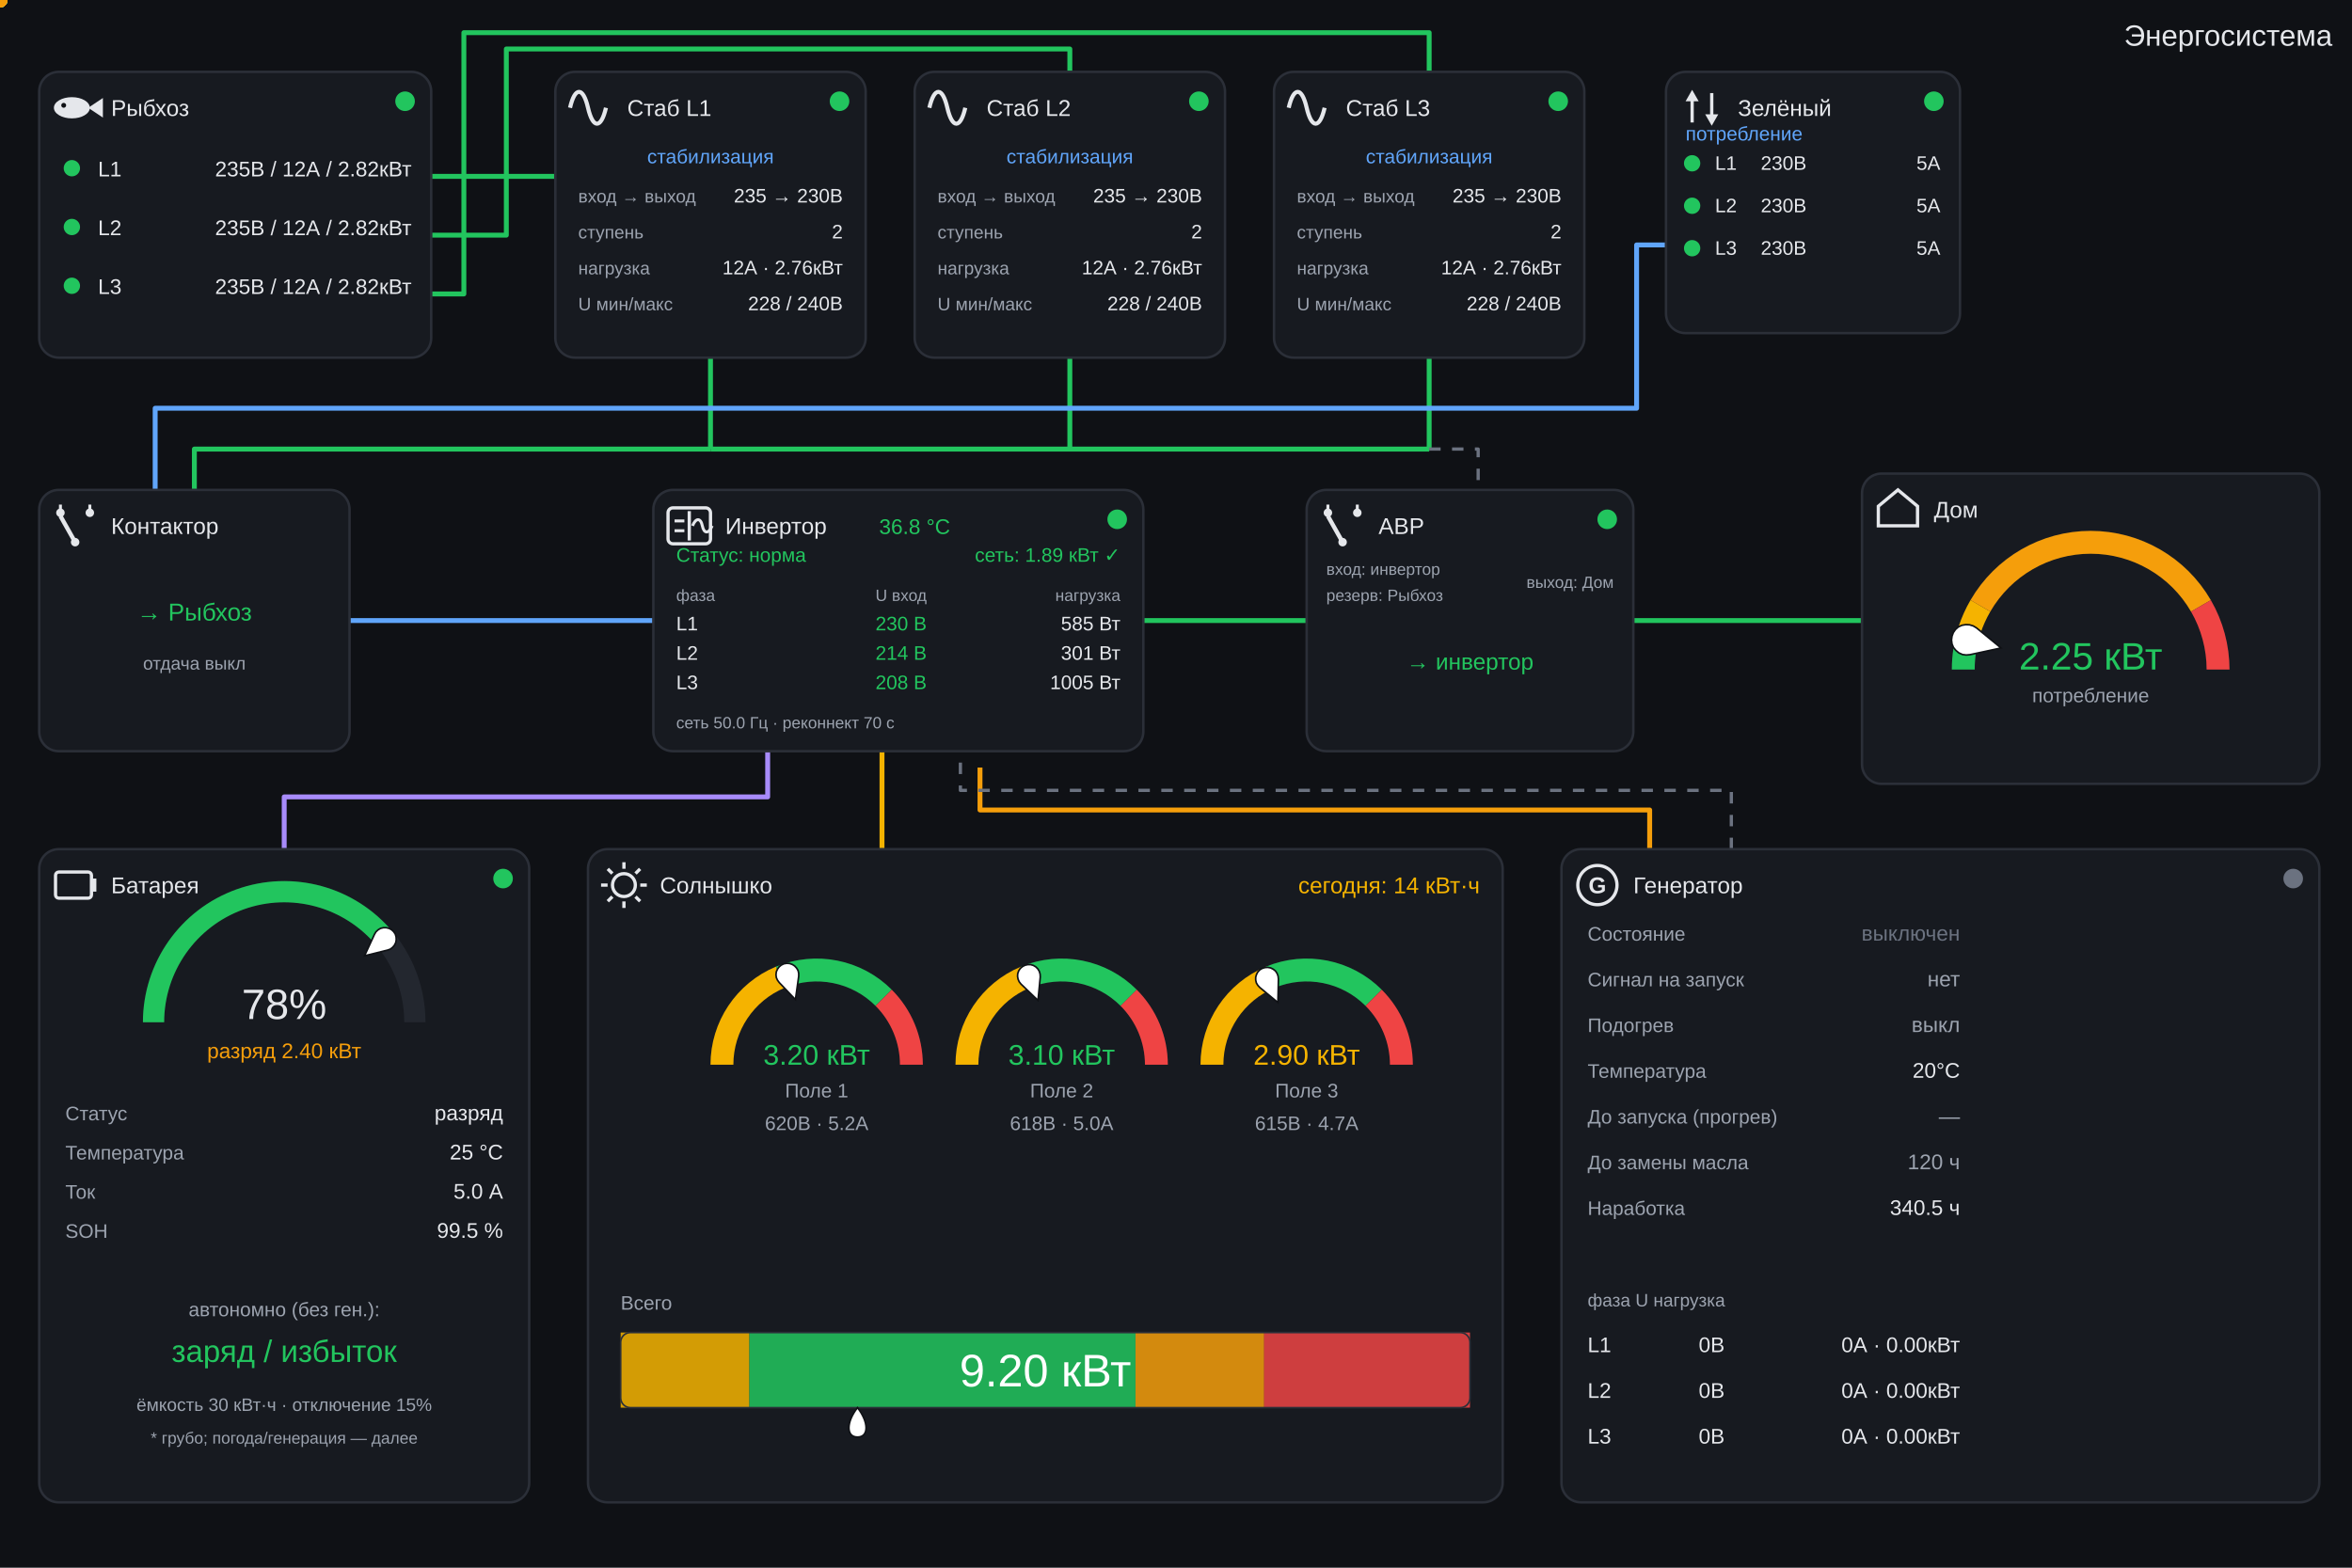
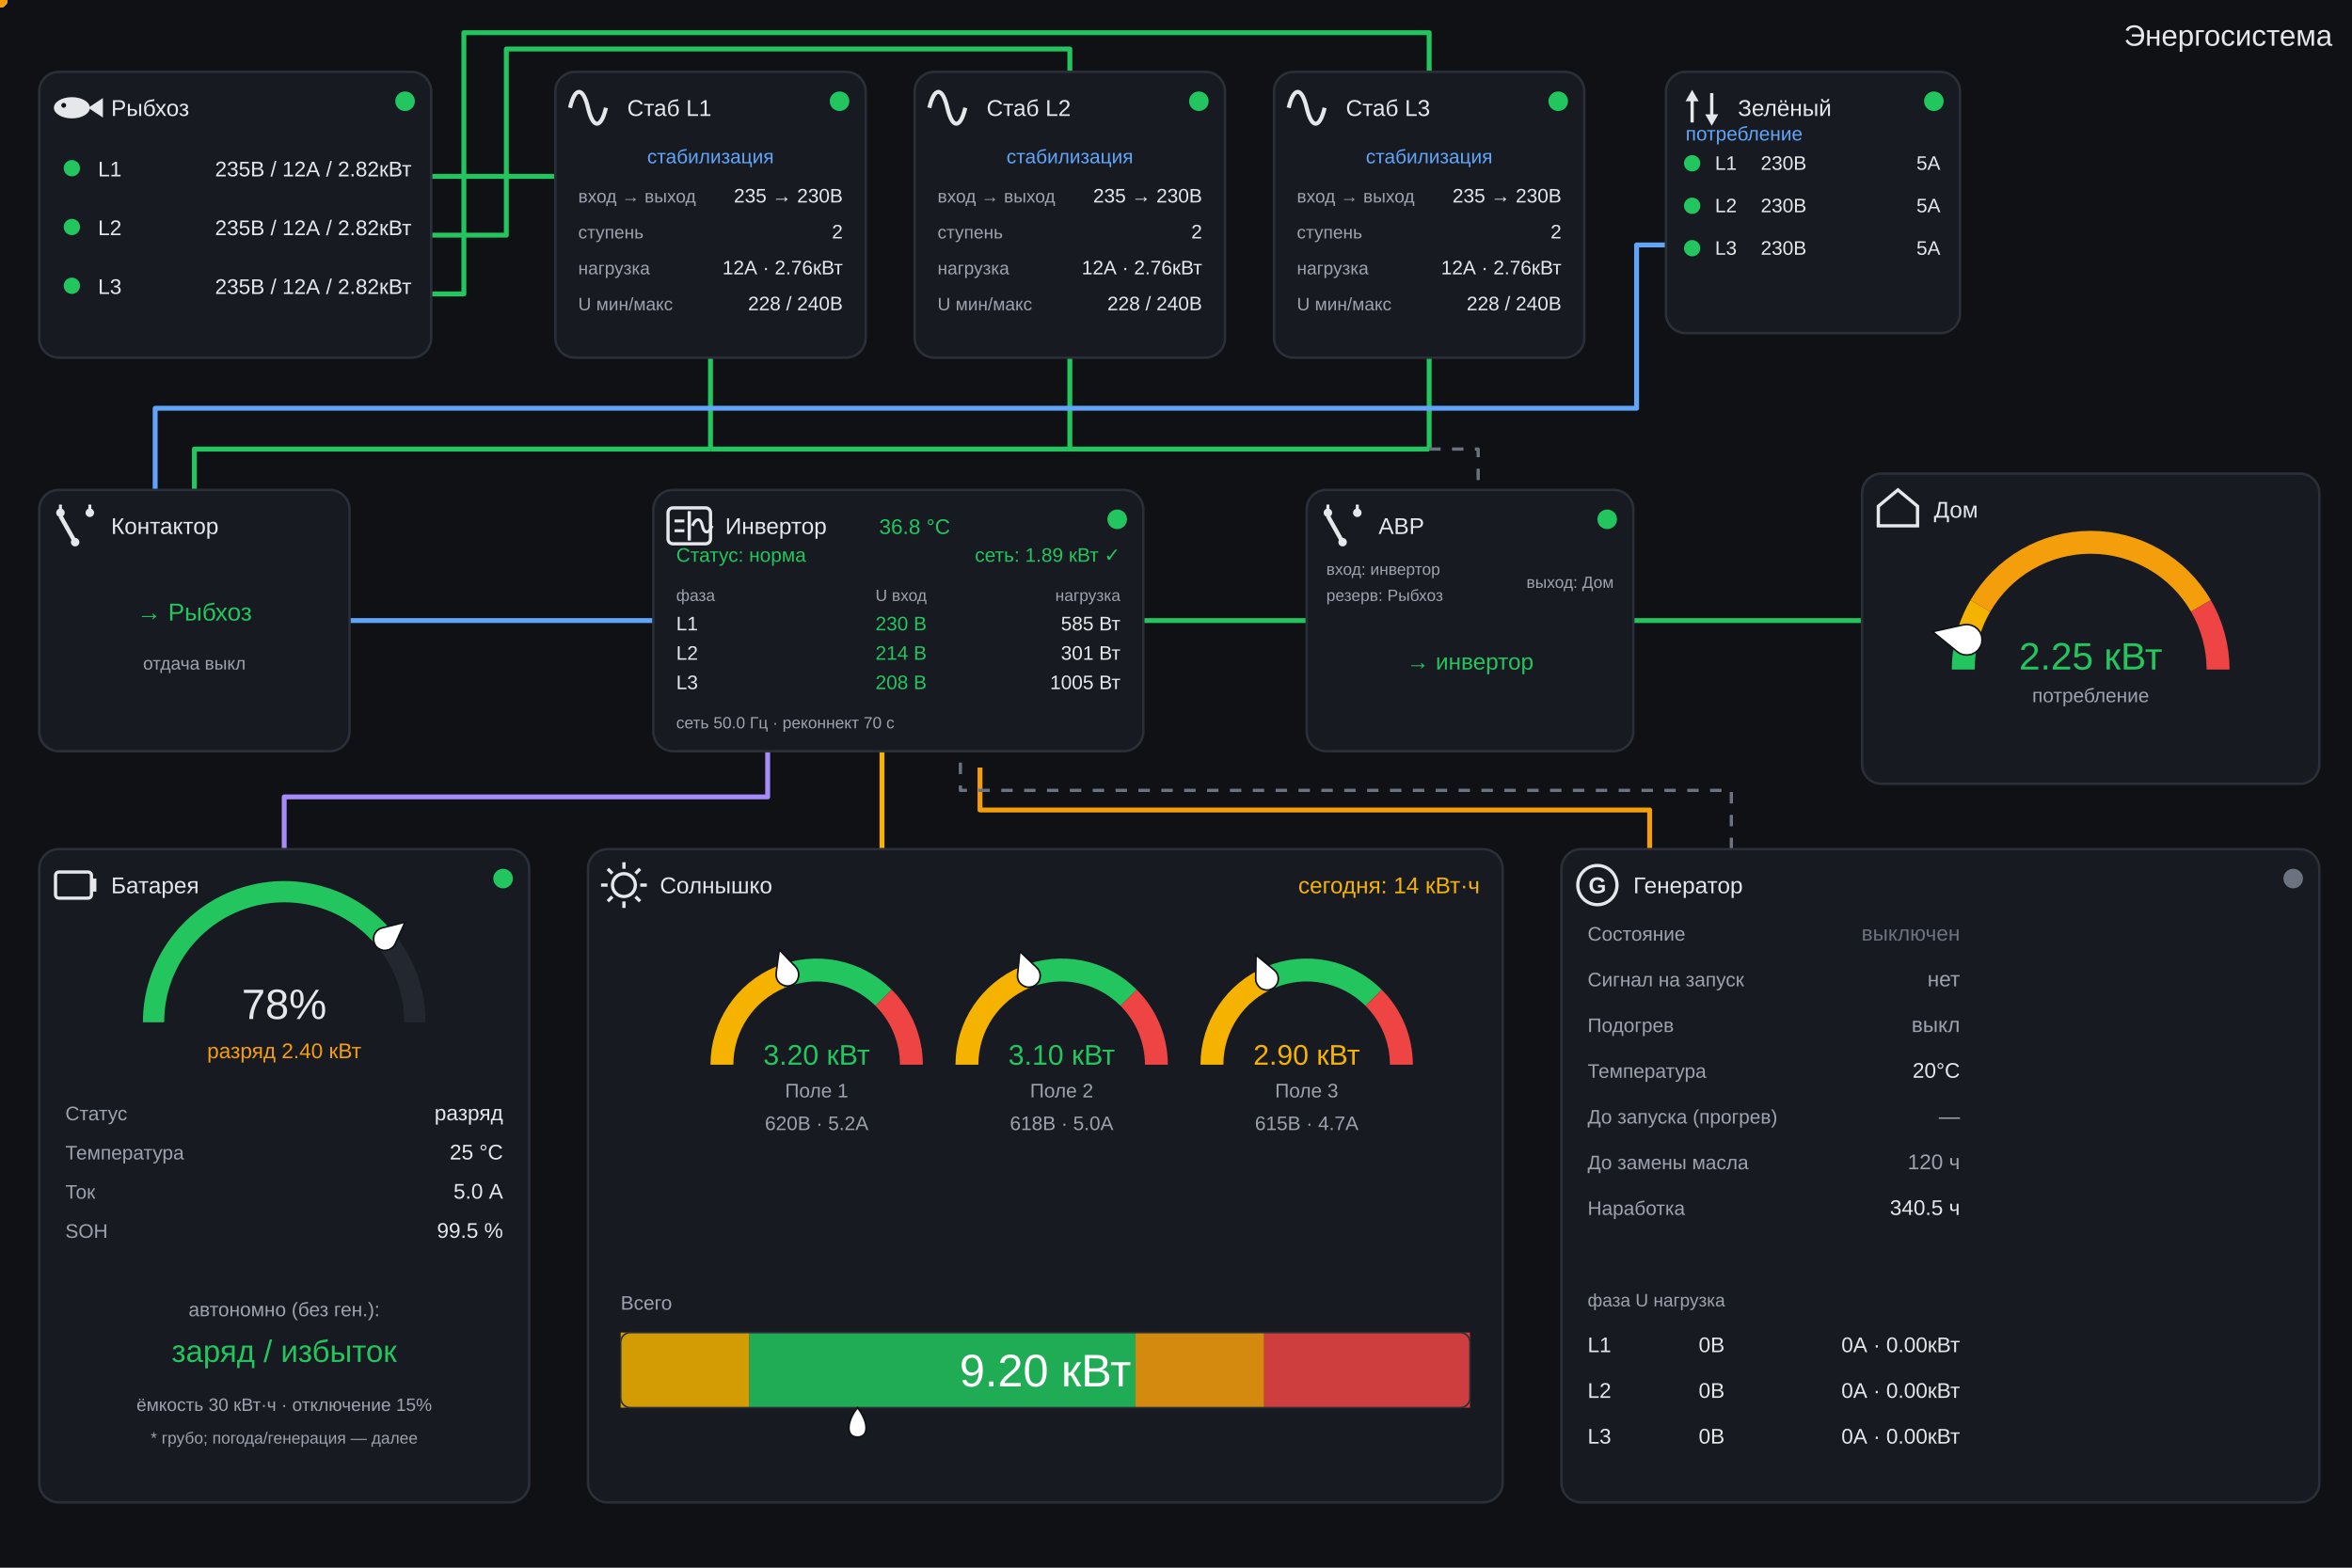
<svg xmlns="http://www.w3.org/2000/svg" viewBox="0 0 1440 960" font-family="Arial,Helvetica,sans-serif">
  <rect x="0" y="0" width="1440" height="960" fill="#0f1115" />
  <text x="1428" y="28" font-size="18" fill="#e5e7eb" text-anchor="end">Энергосистема</text>
  <polyline fill="none" stroke="#22c55e" stroke-width="3" stroke-linejoin="round" points="264,108 340,108 " />
  <circle r="4.5" fill="#22c55e">
    <animateMotion dur="2.36s" repeatCount="indefinite" begin="-0.00s" path="M 264,108 340,108" />
  </circle>
  <circle r="4.5" fill="#22c55e">
    <animateMotion dur="2.36s" repeatCount="indefinite" begin="-0.79s" path="M 264,108 340,108" />
  </circle>
  <circle r="4.5" fill="#22c55e">
    <animateMotion dur="2.36s" repeatCount="indefinite" begin="-1.57s" path="M 264,108 340,108" />
  </circle>
  <polyline fill="none" stroke="#22c55e" stroke-width="3" stroke-linejoin="round" points="264,144 310,144 310,30 655,30 655,44 " />
  <circle r="4.5" fill="#22c55e">
    <animateMotion dur="2.36s" repeatCount="indefinite" begin="-0.00s" path="M 264,144 310,144 310,30 655,30 655,44" />
  </circle>
  <circle r="4.5" fill="#22c55e">
    <animateMotion dur="2.36s" repeatCount="indefinite" begin="-0.79s" path="M 264,144 310,144 310,30 655,30 655,44" />
  </circle>
  <circle r="4.5" fill="#22c55e">
    <animateMotion dur="2.36s" repeatCount="indefinite" begin="-1.57s" path="M 264,144 310,144 310,30 655,30 655,44" />
  </circle>
  <polyline fill="none" stroke="#22c55e" stroke-width="3" stroke-linejoin="round" points="264,180 284,180 284,20 875,20 875,44 " />
  <circle r="4.5" fill="#22c55e">
    <animateMotion dur="2.36s" repeatCount="indefinite" begin="-0.00s" path="M 264,180 284,180 284,20 875,20 875,44" />
  </circle>
  <circle r="4.5" fill="#22c55e">
    <animateMotion dur="2.36s" repeatCount="indefinite" begin="-0.79s" path="M 264,180 284,180 284,20 875,20 875,44" />
  </circle>
  <circle r="4.5" fill="#22c55e">
    <animateMotion dur="2.36s" repeatCount="indefinite" begin="-1.57s" path="M 264,180 284,180 284,20 875,20 875,44" />
  </circle>
  <polyline fill="none" stroke="#22c55e" stroke-width="3" stroke-linejoin="round" points="435,219 435,275 " />
  <circle r="4.5" fill="#22c55e">
    <animateMotion dur="2.24s" repeatCount="indefinite" begin="-0.00s" path="M 435,219 435,275" />
  </circle>
  <circle r="4.5" fill="#22c55e">
    <animateMotion dur="2.24s" repeatCount="indefinite" begin="-0.75s" path="M 435,219 435,275" />
  </circle>
  <circle r="4.5" fill="#22c55e">
    <animateMotion dur="2.24s" repeatCount="indefinite" begin="-1.49s" path="M 435,219 435,275" />
  </circle>
  <polyline fill="none" stroke="#22c55e" stroke-width="3" stroke-linejoin="round" points="655,219 655,275 " />
  <circle r="4.5" fill="#22c55e">
    <animateMotion dur="2.24s" repeatCount="indefinite" begin="-0.00s" path="M 655,219 655,275" />
  </circle>
  <circle r="4.5" fill="#22c55e">
    <animateMotion dur="2.24s" repeatCount="indefinite" begin="-0.75s" path="M 655,219 655,275" />
  </circle>
  <circle r="4.5" fill="#22c55e">
    <animateMotion dur="2.24s" repeatCount="indefinite" begin="-1.49s" path="M 655,219 655,275" />
  </circle>
  <polyline fill="none" stroke="#22c55e" stroke-width="3" stroke-linejoin="round" points="875,219 875,275 " />
  <circle r="4.5" fill="#22c55e">
    <animateMotion dur="2.24s" repeatCount="indefinite" begin="-0.00s" path="M 875,219 875,275" />
  </circle>
  <circle r="4.5" fill="#22c55e">
    <animateMotion dur="2.24s" repeatCount="indefinite" begin="-0.75s" path="M 875,219 875,275" />
  </circle>
  <circle r="4.5" fill="#22c55e">
    <animateMotion dur="2.24s" repeatCount="indefinite" begin="-1.49s" path="M 875,219 875,275" />
  </circle>
  <polyline fill="none" stroke="#22c55e" stroke-width="3" stroke-linejoin="round" points="435,275 875,275 " />
  <polyline fill="none" stroke="#22c55e" stroke-width="3" stroke-linejoin="round" points="435,275 119,275 119,300 " />
  <circle r="4.5" fill="#22c55e">
    <animateMotion dur="2.24s" repeatCount="indefinite" begin="-0.00s" path="M 435,275 119,275 119,300" />
  </circle>
  <circle r="4.5" fill="#22c55e">
    <animateMotion dur="2.24s" repeatCount="indefinite" begin="-0.75s" path="M 435,275 119,275 119,300" />
  </circle>
  <circle r="4.5" fill="#22c55e">
    <animateMotion dur="2.24s" repeatCount="indefinite" begin="-1.49s" path="M 435,275 119,275 119,300" />
  </circle>
  <polyline fill="none" stroke="#6b7280" stroke-width="2" stroke-linejoin="round" stroke-dasharray="7 7" points="875,275 905,275 905,300 " />
  <polyline fill="none" stroke="#60a5fa" stroke-width="3" stroke-linejoin="round" points="1020,150 1002,150 1002,250 95,250 95,300 " />
  <circle r="4.5" fill="#60a5fa">
    <animateMotion dur="2.36s" repeatCount="indefinite" begin="-0.00s" path="M 1020,150 1002,150 1002,250 95,250 95,300" />
  </circle>
  <circle r="4.5" fill="#60a5fa">
    <animateMotion dur="2.36s" repeatCount="indefinite" begin="-0.79s" path="M 1020,150 1002,150 1002,250 95,250 95,300" />
  </circle>
  <circle r="4.5" fill="#60a5fa">
    <animateMotion dur="2.36s" repeatCount="indefinite" begin="-1.57s" path="M 1020,150 1002,150 1002,250 95,250 95,300" />
  </circle>
  <polyline fill="none" stroke="#60a5fa" stroke-width="3" stroke-linejoin="round" points="214,380 400,380 " />
  <circle r="4.5" fill="#60a5fa">
    <animateMotion dur="2.36s" repeatCount="indefinite" begin="-0.00s" path="M 214,380 400,380" />
  </circle>
  <circle r="4.5" fill="#60a5fa">
    <animateMotion dur="2.36s" repeatCount="indefinite" begin="-0.79s" path="M 214,380 400,380" />
  </circle>
  <circle r="4.5" fill="#60a5fa">
    <animateMotion dur="2.36s" repeatCount="indefinite" begin="-1.57s" path="M 214,380 400,380" />
  </circle>
  <polyline fill="none" stroke="#22c55e" stroke-width="3" stroke-linejoin="round" points="700,380 800,380 " />
  <circle r="4.5" fill="#22c55e">
    <animateMotion dur="2.12s" repeatCount="indefinite" begin="-0.00s" path="M 700,380 800,380" />
  </circle>
  <circle r="4.5" fill="#22c55e">
    <animateMotion dur="2.12s" repeatCount="indefinite" begin="-0.71s" path="M 700,380 800,380" />
  </circle>
  <circle r="4.5" fill="#22c55e">
    <animateMotion dur="2.12s" repeatCount="indefinite" begin="-1.41s" path="M 700,380 800,380" />
  </circle>
  <polyline fill="none" stroke="#22c55e" stroke-width="3" stroke-linejoin="round" points="1000,380 1140,380 " />
  <circle r="4.5" fill="#22c55e">
    <animateMotion dur="2.24s" repeatCount="indefinite" begin="-0.00s" path="M 1000,380 1140,380" />
  </circle>
  <circle r="4.5" fill="#22c55e">
    <animateMotion dur="2.24s" repeatCount="indefinite" begin="-0.75s" path="M 1000,380 1140,380" />
  </circle>
  <circle r="4.5" fill="#22c55e">
    <animateMotion dur="2.24s" repeatCount="indefinite" begin="-1.49s" path="M 1000,380 1140,380" />
  </circle>
  <polyline fill="none" stroke="#a78bfa" stroke-width="3" stroke-linejoin="round" points="174,520 174,488 470,488 470,460 " />
  <circle r="4.5" fill="#a78bfa">
    <animateMotion dur="2.31s" repeatCount="indefinite" begin="-0.00s" path="M 174,520 174,488 470,488 470,460" />
  </circle>
  <circle r="4.5" fill="#a78bfa">
    <animateMotion dur="2.31s" repeatCount="indefinite" begin="-0.77s" path="M 174,520 174,488 470,488 470,460" />
  </circle>
  <circle r="4.5" fill="#a78bfa">
    <animateMotion dur="2.31s" repeatCount="indefinite" begin="-1.54s" path="M 174,520 174,488 470,488 470,460" />
  </circle>
  <polyline fill="none" stroke="#f5b300" stroke-width="3" stroke-linejoin="round" points="540,520 540,460 " />
  <circle r="4.5" fill="#f5b300">
    <animateMotion dur="1.50s" repeatCount="indefinite" begin="-0.00s" path="M 540,520 540,460" />
  </circle>
  <circle r="4.5" fill="#f5b300">
    <animateMotion dur="1.50s" repeatCount="indefinite" begin="-0.50s" path="M 540,520 540,460" />
  </circle>
  <circle r="4.5" fill="#f5b300">
    <animateMotion dur="1.50s" repeatCount="indefinite" begin="-1.00s" path="M 540,520 540,460" />
  </circle>
  <polyline fill="none" stroke="#f59e0b" stroke-width="3" stroke-linejoin="round" points="1010,520 1010,496 600,496 600,470 " />
  <circle r="4.5" fill="#f59e0b">
    <animateMotion dur="2.48s" repeatCount="indefinite" begin="-0.00s" path="M 1010,520 1010,496 600,496 600,470" />
  </circle>
  <circle r="4.5" fill="#f59e0b">
    <animateMotion dur="2.48s" repeatCount="indefinite" begin="-0.83s" path="M 1010,520 1010,496 600,496 600,470" />
  </circle>
  <circle r="4.5" fill="#f59e0b">
    <animateMotion dur="2.48s" repeatCount="indefinite" begin="-1.65s" path="M 1010,520 1010,496 600,496 600,470" />
  </circle>
  <polyline fill="none" stroke="#6b7280" stroke-width="2" stroke-linejoin="round" stroke-dasharray="7 7" points="1060,520 1060,484 588,484 588,460 " />
  <rect x="24" y="44" width="240" height="175" rx="12" fill="#171a20" stroke="#2b2f38" stroke-width="1.5" />
  <g fill="#e5e7eb">
    <ellipse cx="44" cy="66" rx="11" ry="6.5" />
    <polygon points="54,66 63,60 63,72" />
  </g>
  <circle cx="39" cy="64.5" r="1.5" fill="#0f1115" />
  <text x="68" y="71" font-size="14" fill="#e5e7eb" text-anchor="start">Рыбхоз</text>
  <circle cx="248" cy="62" r="6" fill="#22c55e" />
  <circle cx="44" cy="103" r="5" fill="#22c55e" />
  <text x="60" y="108" font-size="13" fill="#e5e7eb" text-anchor="start">L1</text>
  <text x="252" y="108" font-size="13" fill="#e5e7eb" text-anchor="end">235В / 12А / 2.82кВт</text>
  <circle cx="44" cy="139" r="5" fill="#22c55e" />
  <text x="60" y="144" font-size="13" fill="#e5e7eb" text-anchor="start">L2</text>
  <text x="252" y="144" font-size="13" fill="#e5e7eb" text-anchor="end">235В / 12А / 2.82кВт</text>
  <circle cx="44" cy="175" r="5" fill="#22c55e" />
  <text x="60" y="180" font-size="13" fill="#e5e7eb" text-anchor="start">L3</text>
  <text x="252" y="180" font-size="13" fill="#e5e7eb" text-anchor="end">235В / 12А / 2.82кВт</text>
  <rect x="340" y="44" width="190" height="175" rx="12" fill="#171a20" stroke="#2b2f38" stroke-width="1.5" />
  <path d="M 349 66 c 3,-13 8,-13 11,0 c 3,13 8,13 11,0" fill="none" stroke="#e5e7eb" stroke-width="2.5" />
  <text x="384" y="71" font-size="14" fill="#e5e7eb" text-anchor="start">Стаб L1</text>
  <circle cx="514" cy="62" r="6" fill="#22c55e" />
  <text x="435" y="100" font-size="12" fill="#60a5fa" text-anchor="middle">стабилизация</text>
  <text x="354" y="124" font-size="11" fill="#9ca3af" text-anchor="start">вход → выход</text>
  <text x="516" y="124" font-size="12" fill="#e5e7eb" text-anchor="end">235 → 230В</text>
  <text x="354" y="146" font-size="11" fill="#9ca3af" text-anchor="start">ступень</text>
  <text x="516" y="146" font-size="12" fill="#e5e7eb" text-anchor="end">2</text>
  <text x="354" y="168" font-size="11" fill="#9ca3af" text-anchor="start">нагрузка</text>
  <text x="516" y="168" font-size="12" fill="#e5e7eb" text-anchor="end">12А · 2.76кВт</text>
  <text x="354" y="190" font-size="11" fill="#9ca3af" text-anchor="start">U мин/макс</text>
  <text x="516" y="190" font-size="12" fill="#e5e7eb" text-anchor="end">228 / 240В</text>
  <rect x="560" y="44" width="190" height="175" rx="12" fill="#171a20" stroke="#2b2f38" stroke-width="1.5" />
  <path d="M 569 66 c 3,-13 8,-13 11,0 c 3,13 8,13 11,0" fill="none" stroke="#e5e7eb" stroke-width="2.5" />
  <text x="604" y="71" font-size="14" fill="#e5e7eb" text-anchor="start">Стаб L2</text>
  <circle cx="734" cy="62" r="6" fill="#22c55e" />
  <text x="655" y="100" font-size="12" fill="#60a5fa" text-anchor="middle">стабилизация</text>
  <text x="574" y="124" font-size="11" fill="#9ca3af" text-anchor="start">вход → выход</text>
  <text x="736" y="124" font-size="12" fill="#e5e7eb" text-anchor="end">235 → 230В</text>
  <text x="574" y="146" font-size="11" fill="#9ca3af" text-anchor="start">ступень</text>
  <text x="736" y="146" font-size="12" fill="#e5e7eb" text-anchor="end">2</text>
  <text x="574" y="168" font-size="11" fill="#9ca3af" text-anchor="start">нагрузка</text>
  <text x="736" y="168" font-size="12" fill="#e5e7eb" text-anchor="end">12А · 2.76кВт</text>
  <text x="574" y="190" font-size="11" fill="#9ca3af" text-anchor="start">U мин/макс</text>
  <text x="736" y="190" font-size="12" fill="#e5e7eb" text-anchor="end">228 / 240В</text>
  <rect x="780" y="44" width="190" height="175" rx="12" fill="#171a20" stroke="#2b2f38" stroke-width="1.5" />
  <path d="M 789 66 c 3,-13 8,-13 11,0 c 3,13 8,13 11,0" fill="none" stroke="#e5e7eb" stroke-width="2.5" />
  <text x="824" y="71" font-size="14" fill="#e5e7eb" text-anchor="start">Стаб L3</text>
  <circle cx="954" cy="62" r="6" fill="#22c55e" />
  <text x="875" y="100" font-size="12" fill="#60a5fa" text-anchor="middle">стабилизация</text>
  <text x="794" y="124" font-size="11" fill="#9ca3af" text-anchor="start">вход → выход</text>
  <text x="956" y="124" font-size="12" fill="#e5e7eb" text-anchor="end">235 → 230В</text>
  <text x="794" y="146" font-size="11" fill="#9ca3af" text-anchor="start">ступень</text>
  <text x="956" y="146" font-size="12" fill="#e5e7eb" text-anchor="end">2</text>
  <text x="794" y="168" font-size="11" fill="#9ca3af" text-anchor="start">нагрузка</text>
  <text x="956" y="168" font-size="12" fill="#e5e7eb" text-anchor="end">12А · 2.76кВт</text>
  <text x="794" y="190" font-size="11" fill="#9ca3af" text-anchor="start">U мин/макс</text>
  <text x="956" y="190" font-size="12" fill="#e5e7eb" text-anchor="end">228 / 240В</text>
  <rect x="1020" y="44" width="180" height="160" rx="12" fill="#171a20" stroke="#2b2f38" stroke-width="1.5" />
  <line x1="1036" y1="75" x2="1036" y2="60" stroke="#e5e7eb" stroke-width="2" />
  <polygon points="1036,55 1032,62 1040,62" fill="#e5e7eb" />
  <line x1="1048" y1="57" x2="1048" y2="72" stroke="#e5e7eb" stroke-width="2" />
  <polygon points="1048,77 1052,70 1044,70" fill="#e5e7eb" />
  <text x="1064" y="71" font-size="14" fill="#e5e7eb" text-anchor="start">Зелёный</text>
  <circle cx="1184" cy="62" r="6" fill="#22c55e" />
  <text x="1032" y="86" font-size="12" fill="#60a5fa" text-anchor="start">потребление</text>
  <circle cx="1036" cy="100" r="5" fill="#22c55e" />
  <text x="1050" y="104" font-size="12" fill="#e5e7eb" text-anchor="start">L1</text>
  <text x="1078" y="104" font-size="12" fill="#e5e7eb" text-anchor="start">230В</text>
  <text x="1188" y="104" font-size="12" fill="#e5e7eb" text-anchor="end">5А</text>
  <circle cx="1036" cy="126" r="5" fill="#22c55e" />
  <text x="1050" y="130" font-size="12" fill="#e5e7eb" text-anchor="start">L2</text>
  <text x="1078" y="130" font-size="12" fill="#e5e7eb" text-anchor="start">230В</text>
  <text x="1188" y="130" font-size="12" fill="#e5e7eb" text-anchor="end">5А</text>
  <circle cx="1036" cy="152" r="5" fill="#22c55e" />
  <text x="1050" y="156" font-size="12" fill="#e5e7eb" text-anchor="start">L3</text>
  <text x="1078" y="156" font-size="12" fill="#e5e7eb" text-anchor="start">230В</text>
  <text x="1188" y="156" font-size="12" fill="#e5e7eb" text-anchor="end">5А</text>
  <rect x="24" y="300" width="190" height="160" rx="12" fill="#171a20" stroke="#2b2f38" stroke-width="1.5" />
  <circle cx="37" cy="314" r="2.6" fill="#e5e7eb" />
  <circle cx="55" cy="314" r="2.6" fill="#e5e7eb" />
  <circle cx="46" cy="332" r="2.6" fill="#e5e7eb" />
  <line x1="37" y1="314" x2="37" y2="309" stroke="#e5e7eb" stroke-width="1.8" />
  <line x1="55" y1="314" x2="55" y2="309" stroke="#e5e7eb" stroke-width="1.8" />
  <line x1="46" y1="332" x2="37" y2="316" stroke="#e5e7eb" stroke-width="2.6" />
  <text x="68" y="327" font-size="14" fill="#e5e7eb" text-anchor="start">Контактор</text>
  <text x="119" y="380" font-size="15" fill="#22c55e" text-anchor="middle">→ Рыбхоз</text>
  <text x="119" y="410" font-size="11" fill="#9ca3af" text-anchor="middle">отдача выкл</text>
  <rect x="400" y="300" width="300" height="160" rx="12" fill="#171a20" stroke="#2b2f38" stroke-width="1.5" />
  <rect x="409" y="311" width="26" height="22" rx="3" fill="none" stroke="#e5e7eb" stroke-width="2" />
  <line x1="422" y1="313" x2="422" y2="331" stroke="#e5e7eb" stroke-width="2" />
  <path d="M 424 322 c 2,-5 5,-5 6,0 c 1,5 4,5 6,0" fill="none" stroke="#e5e7eb" stroke-width="1.8" />
  <line x1="413" y1="319" x2="419" y2="319" stroke="#e5e7eb" stroke-width="1.8" />
  <line x1="413" y1="325" x2="419" y2="325" stroke="#e5e7eb" stroke-width="1.8" />
  <text x="444" y="327" font-size="14" fill="#e5e7eb" text-anchor="start">Инвертор</text>
  <circle cx="684" cy="318" r="6" fill="#22c55e" />
  <text x="560" y="327" font-size="13" fill="#22c55e" text-anchor="middle">36.8 °C</text>
  <text x="414" y="344" font-size="12" fill="#22c55e" text-anchor="start">Статус: норма</text>
  <text x="686" y="344" font-size="12" fill="#22c55e" text-anchor="end">сеть: 1.89 кВт ✓</text>
  <text x="414" y="368" font-size="10" fill="#9ca3af" text-anchor="start">фаза</text>
  <text x="536" y="368" font-size="10" fill="#9ca3af" text-anchor="start">U вход</text>
  <text x="686" y="368" font-size="10" fill="#9ca3af" text-anchor="end">нагрузка</text>
  <text x="414" y="386" font-size="12" fill="#e5e7eb" text-anchor="start">L1</text>
  <text x="536" y="386" font-size="12" fill="#22c55e" text-anchor="start">230 В</text>
  <text x="686" y="386" font-size="12" fill="#e5e7eb" text-anchor="end">585 Вт</text>
  <text x="414" y="404" font-size="12" fill="#e5e7eb" text-anchor="start">L2</text>
  <text x="536" y="404" font-size="12" fill="#22c55e" text-anchor="start">214 В</text>
  <text x="686" y="404" font-size="12" fill="#e5e7eb" text-anchor="end">301 Вт</text>
  <text x="414" y="422" font-size="12" fill="#e5e7eb" text-anchor="start">L3</text>
  <text x="536" y="422" font-size="12" fill="#22c55e" text-anchor="start">208 В</text>
  <text x="686" y="422" font-size="12" fill="#e5e7eb" text-anchor="end">1005 Вт</text>
  <text x="414" y="446" font-size="10" fill="#9ca3af" text-anchor="start">сеть 50.0 Гц · реконнект 70 с</text>
  <rect x="800" y="300" width="200" height="160" rx="12" fill="#171a20" stroke="#2b2f38" stroke-width="1.5" />
  <circle cx="813" cy="314" r="2.6" fill="#e5e7eb" />
  <circle cx="831" cy="314" r="2.6" fill="#e5e7eb" />
  <circle cx="822" cy="332" r="2.6" fill="#e5e7eb" />
  <line x1="813" y1="314" x2="813" y2="309" stroke="#e5e7eb" stroke-width="1.8" />
  <line x1="831" y1="314" x2="831" y2="309" stroke="#e5e7eb" stroke-width="1.8" />
  <line x1="822" y1="332" x2="813" y2="316" stroke="#e5e7eb" stroke-width="2.6" />
  <text x="844" y="327" font-size="14" fill="#e5e7eb" text-anchor="start">АВР</text>
  <circle cx="984" cy="318" r="6" fill="#22c55e" />
  <text x="812" y="352" font-size="10" fill="#9ca3af" text-anchor="start">вход: инвертор</text>
  <text x="812" y="368" font-size="10" fill="#9ca3af" text-anchor="start">резерв: Рыбхоз</text>
  <text x="988" y="360" font-size="10" fill="#9ca3af" text-anchor="end">выход: Дом</text>
  <text x="900" y="410" font-size="14" fill="#22c55e" text-anchor="middle">→ инвертор</text>
  <rect x="1140" y="290" width="280" height="190" rx="12" fill="#171a20" stroke="#2b2f38" stroke-width="1.5" />
  <path d="M 1150 322 L 1150 310 L 1162 300 L 1174 310 L 1174 322 Z" fill="none" stroke="#e5e7eb" stroke-width="2" />
  <text x="1184" y="317" font-size="14" fill="#e5e7eb" text-anchor="start">Дом</text>
  <path fill="none" stroke="#23272f" stroke-width="14" stroke-linecap="butt" d="M 1202.0 410.0 A 78 78 0 0 1 1358.0 410.0" />
  <path fill="none" stroke="#22c55e" stroke-width="14" stroke-linecap="butt" d="M 1202.0 410.0 A 78 78 0 0 1 1205.8 385.9" />
  <path fill="none" stroke="#f5b300" stroke-width="14" stroke-linecap="butt" d="M 1205.8 385.9 A 78 78 0 0 1 1212.5 371.0" />
  <path fill="none" stroke="#f59e0b" stroke-width="14" stroke-linecap="butt" d="M 1212.5 371.0 A 78 78 0 0 1 1347.5 371.0" />
  <path fill="none" stroke="#ef4444" stroke-width="14" stroke-linecap="butt" d="M 1347.5 371.0 A 78 78 0 0 1 1358.0 410.0" />
-   <path d="M 1225.1,396.8 L 1206.1,400.9 L 1203.8,401.1 L 1201.5,400.8 L 1199.3,399.8 L 1197.5,398.3 L 1196.0,396.5 L 1195.1,394.3 L 1194.8,391.9 L 1195.1,389.6 L 1195.9,387.4 L 1197.2,385.5 L 1199.0,383.9 L 1201.2,382.9 L 1203.5,382.5 L 1205.8,382.6 L 1208.1,383.3 L 1210.1,384.5 Z" fill="#ffffff" stroke="#0f1115" stroke-width="1" />
+   <path d="M 1183.2,386.8 L 1202.2,382.6 L 1204.5,382.4 L 1206.8,382.8 L 1209.0,383.8 L 1210.8,385.2 L 1212.3,387.1 L 1213.2,389.3 L 1213.5,391.6 L 1213.3,394.0 L 1212.4,396.2 L 1211.1,398.1 L 1209.3,399.6 L 1207.1,400.7 L 1204.8,401.1 L 1202.5,401.0 L 1200.2,400.3 L 1198.2,399.0 Z" fill="#ffffff" stroke="#0f1115" stroke-width="1" />
  <text x="1280" y="410" font-size="23.4" fill="#22c55e" text-anchor="middle">2.25 кВт</text>
  <text x="1280" y="430" font-size="12" fill="#9ca3af" text-anchor="middle">потребление</text>
  <rect x="24" y="520" width="300" height="400" rx="12" fill="#171a20" stroke="#2b2f38" stroke-width="1.5" />
  <rect x="34" y="534" width="22" height="16" rx="2" fill="none" stroke="#e5e7eb" stroke-width="2" />
  <rect x="56" y="538" width="3" height="8" fill="#e5e7eb" />
  <text x="68" y="547" font-size="14" fill="#e5e7eb" text-anchor="start">Батарея</text>
  <circle cx="308" cy="538" r="6" fill="#22c55e" />
  <path fill="none" stroke="#23272f" stroke-width="13" stroke-linecap="butt" d="M 94.0 626.0 A 80 80 0 0 1 254.0 626.0" />
  <path fill="none" stroke="#22c55e" stroke-width="13" stroke-linecap="butt" d="M 94.0 626.0 A 80 80 0 0 1 235.6 575.0" />
-   <path d="M 223.2,585.3 L 229.3,572.1 L 230.2,570.6 L 231.5,569.4 L 233.0,568.5 L 234.7,568.1 L 236.5,568.1 L 238.2,568.5 L 239.7,569.3 L 241.0,570.5 L 242.0,572.0 L 242.5,573.7 L 242.6,575.5 L 242.3,577.2 L 241.5,578.8 L 240.4,580.1 L 239.0,581.2 L 237.3,581.8 Z" fill="#ffffff" stroke="#0f1115" stroke-width="1" />
+   <path d="M 248.0,564.7 L 242.0,577.9 L 241.1,579.4 L 239.8,580.6 L 238.3,581.5 L 236.6,581.9 L 234.8,582.0 L 233.1,581.5 L 231.5,580.7 L 230.2,579.5 L 229.3,578.0 L 228.8,576.3 L 228.7,574.5 L 229.0,572.8 L 229.8,571.2 L 230.9,569.9 L 232.3,568.8 L 234.0,568.2 Z" fill="#ffffff" stroke="#0f1115" stroke-width="1" />
  <text x="174" y="624" font-size="26" fill="#e5e7eb" text-anchor="middle">78%</text>
  <text x="174" y="648" font-size="13" fill="#f59e0b" text-anchor="middle">разряд 2.40 кВт</text>
  <text x="40" y="686" font-size="12" fill="#9ca3af" text-anchor="start">Статус</text>
  <text x="308" y="686" font-size="13" fill="#e5e7eb" text-anchor="end">разряд</text>
  <text x="40" y="710" font-size="12" fill="#9ca3af" text-anchor="start">Температура</text>
  <text x="308" y="710" font-size="13" fill="#e5e7eb" text-anchor="end">25 °C</text>
  <text x="40" y="734" font-size="12" fill="#9ca3af" text-anchor="start">Ток</text>
  <text x="308" y="734" font-size="13" fill="#e5e7eb" text-anchor="end">5.0 А</text>
  <text x="40" y="758" font-size="12" fill="#9ca3af" text-anchor="start">SOH</text>
  <text x="308" y="758" font-size="13" fill="#e5e7eb" text-anchor="end">99.5 %</text>
  <text x="174" y="806" font-size="12" fill="#9ca3af" text-anchor="middle">автономно (без ген.):</text>
  <text x="174" y="834" font-size="19" fill="#22c55e" text-anchor="middle">заряд / избыток</text>
  <text x="174" y="864" font-size="11" fill="#9ca3af" text-anchor="middle">ёмкость 30 кВт·ч · отключение 15%</text>
  <text x="174" y="884" font-size="10" fill="#9ca3af" text-anchor="middle">* грубо; погода/генерация — далее</text>
  <rect x="360" y="520" width="560" height="400" rx="12" fill="#171a20" stroke="#2b2f38" stroke-width="1.5" />
  <circle cx="382" cy="542" r="7" fill="none" stroke="#e5e7eb" stroke-width="2" />
  <line x1="392.0" y1="542.0" x2="396.0" y2="542.0" stroke="#e5e7eb" stroke-width="2" />
  <line x1="389.1" y1="534.9" x2="391.9" y2="532.1" stroke="#e5e7eb" stroke-width="2" />
  <line x1="382.0" y1="532.0" x2="382.0" y2="528.0" stroke="#e5e7eb" stroke-width="2" />
  <line x1="374.9" y1="534.9" x2="372.1" y2="532.1" stroke="#e5e7eb" stroke-width="2" />
  <line x1="372.0" y1="542.0" x2="368.0" y2="542.0" stroke="#e5e7eb" stroke-width="2" />
  <line x1="374.9" y1="549.1" x2="372.1" y2="551.9" stroke="#e5e7eb" stroke-width="2" />
  <line x1="382.0" y1="552.0" x2="382.0" y2="556.0" stroke="#e5e7eb" stroke-width="2" />
  <line x1="389.1" y1="549.1" x2="391.9" y2="551.9" stroke="#e5e7eb" stroke-width="2" />
  <text x="404" y="547" font-size="14" fill="#e5e7eb" text-anchor="start">Солнышко</text>
  <text x="906" y="547" font-size="14" fill="#f5b300" text-anchor="end">сегодня: 14 кВт·ч</text>
  <path fill="none" stroke="#23272f" stroke-width="14" stroke-linecap="butt" d="M 442.0 652.0 A 58 58 0 0 1 558.0 652.0" />
  <path fill="none" stroke="#f5b300" stroke-width="14" stroke-linecap="butt" d="M 442.0 652.0 A 58 58 0 0 1 477.8 598.4" />
  <path fill="none" stroke="#22c55e" stroke-width="14" stroke-linecap="butt" d="M 477.8 598.4 A 58 58 0 0 1 541.0 611.0" />
  <path fill="none" stroke="#ef4444" stroke-width="14" stroke-linecap="butt" d="M 541.0 611.0 A 58 58 0 0 1 558.0 652.0" />
-   <path d="M 487.0,612.1 L 477.1,601.7 L 476.0,600.2 L 475.3,598.6 L 475.1,596.9 L 475.3,595.1 L 476.0,593.5 L 477.0,592.1 L 478.3,591.0 L 479.9,590.2 L 481.6,589.9 L 483.4,590.0 L 485.1,590.6 L 486.5,591.5 L 487.7,592.8 L 488.6,594.3 L 489.0,596.0 L 489.0,597.8 Z" fill="#ffffff" stroke="#0f1115" stroke-width="1" />
+   <path d="M 477.1,581.6 L 487.1,592.0 L 488.1,593.4 L 488.8,595.1 L 489.0,596.8 L 488.8,598.5 L 488.2,600.2 L 487.2,601.6 L 485.8,602.7 L 484.2,603.5 L 482.5,603.8 L 480.8,603.7 L 479.1,603.1 L 477.6,602.2 L 476.4,600.9 L 475.6,599.4 L 475.2,597.7 L 475.2,595.9 Z" fill="#ffffff" stroke="#0f1115" stroke-width="1" />
  <text x="500" y="652" font-size="17.4" fill="#22c55e" text-anchor="middle">3.20 кВт</text>
  <text x="500" y="672" font-size="12" fill="#9ca3af" text-anchor="middle">Поле 1</text>
  <text x="500" y="692" font-size="12" fill="#9ca3af" text-anchor="middle">620В · 5.2А</text>
  <path fill="none" stroke="#23272f" stroke-width="14" stroke-linecap="butt" d="M 592.0 652.0 A 58 58 0 0 1 708.0 652.0" />
  <path fill="none" stroke="#f5b300" stroke-width="14" stroke-linecap="butt" d="M 592.0 652.0 A 58 58 0 0 1 627.8 598.4" />
  <path fill="none" stroke="#22c55e" stroke-width="14" stroke-linecap="butt" d="M 627.8 598.4 A 58 58 0 0 1 691.0 611.0" />
  <path fill="none" stroke="#ef4444" stroke-width="14" stroke-linecap="butt" d="M 691.0 611.0 A 58 58 0 0 1 708.0 652.0" />
-   <path d="M 635.5,612.6 L 625.1,602.6 L 624.0,601.2 L 623.3,599.6 L 623.0,597.9 L 623.1,596.2 L 623.7,594.5 L 624.7,593.0 L 626.0,591.9 L 627.5,591.1 L 629.2,590.7 L 631.0,590.7 L 632.7,591.2 L 634.2,592.1 L 635.4,593.3 L 636.3,594.8 L 636.8,596.5 L 636.9,598.3 Z" fill="#ffffff" stroke="#0f1115" stroke-width="1" />
+   <path d="M 624.4,582.6 L 634.8,592.6 L 635.9,593.9 L 636.6,595.5 L 636.9,597.3 L 636.7,599.0 L 636.2,600.7 L 635.2,602.1 L 633.9,603.3 L 632.3,604.1 L 630.6,604.5 L 628.9,604.5 L 627.2,604.0 L 625.7,603.1 L 624.4,601.9 L 623.5,600.4 L 623.0,598.7 L 623.0,596.9 Z" fill="#ffffff" stroke="#0f1115" stroke-width="1" />
  <text x="650" y="652" font-size="17.4" fill="#22c55e" text-anchor="middle">3.10 кВт</text>
  <text x="650" y="672" font-size="12" fill="#9ca3af" text-anchor="middle">Поле 2</text>
  <text x="650" y="692" font-size="12" fill="#9ca3af" text-anchor="middle">618В · 5.0А</text>
  <path fill="none" stroke="#23272f" stroke-width="14" stroke-linecap="butt" d="M 742.0 652.0 A 58 58 0 0 1 858.0 652.0" />
  <path fill="none" stroke="#f5b300" stroke-width="14" stroke-linecap="butt" d="M 742.0 652.0 A 58 58 0 0 1 777.8 598.4" />
  <path fill="none" stroke="#22c55e" stroke-width="14" stroke-linecap="butt" d="M 777.8 598.4 A 58 58 0 0 1 841.0 611.0" />
  <path fill="none" stroke="#ef4444" stroke-width="14" stroke-linecap="butt" d="M 841.0 611.0 A 58 58 0 0 1 858.0 652.0" />
-   <path d="M 782.4,613.9 L 771.3,604.7 L 770.1,603.4 L 769.2,601.9 L 768.8,600.2 L 768.8,598.4 L 769.3,596.7 L 770.1,595.2 L 771.3,593.9 L 772.8,593.0 L 774.5,592.5 L 776.2,592.4 L 777.9,592.7 L 779.5,593.5 L 780.9,594.6 L 781.9,596.1 L 782.5,597.7 L 782.7,599.5 Z" fill="#ffffff" stroke="#0f1115" stroke-width="1" />
+   <path d="M 769.0,584.8 L 780.1,594.0 L 781.3,595.2 L 782.2,596.8 L 782.6,598.5 L 782.6,600.2 L 782.2,601.9 L 781.3,603.4 L 780.1,604.7 L 778.6,605.6 L 777.0,606.2 L 775.2,606.3 L 773.5,605.9 L 771.9,605.2 L 770.6,604.0 L 769.6,602.6 L 768.9,600.9 L 768.8,599.2 Z" fill="#ffffff" stroke="#0f1115" stroke-width="1" />
  <text x="800" y="652" font-size="17.4" fill="#f5b300" text-anchor="middle">2.90 кВт</text>
  <text x="800" y="672" font-size="12" fill="#9ca3af" text-anchor="middle">Поле 3</text>
  <text x="800" y="692" font-size="12" fill="#9ca3af" text-anchor="middle">615В · 4.7А</text>
  <text x="380" y="802" font-size="12" fill="#9ca3af" text-anchor="start">Всего</text>
  <rect x="380.0" y="816" width="78.8" height="46" fill="#f5b300" opacity="0.85" />
  <rect x="458.8" y="816" width="236.4" height="46" fill="#22c55e" opacity="0.85" />
  <rect x="695.2" y="816" width="78.8" height="46" fill="#f59e0b" opacity="0.85" />
  <rect x="773.9" y="816" width="126.1" height="46" fill="#ef4444" opacity="0.85" />
  <rect x="380" y="816" width="520" height="46" rx="6" fill="none" stroke="#2b2f38" stroke-width="1" />
  <path d="M 525.0,862 C 532.0,871 532.0,880 525.0,880 C 518.0,880 518.0,871 525.0,862 Z" fill="#ffffff" stroke="#0f1115" stroke-width="1" />
  <text x="640" y="849" font-size="28" fill="#ffffff" text-anchor="middle">9.20 кВт</text>
  <rect x="956" y="520" width="464" height="400" rx="12" fill="#171a20" stroke="#2b2f38" stroke-width="1.5" />
  <circle cx="978" cy="542" r="12" fill="none" stroke="#e5e7eb" stroke-width="2" />
  <text x="978" y="547" font-size="14" font-weight="bold" fill="#e5e7eb" text-anchor="middle">G</text>
  <text x="1000" y="547" font-size="14" fill="#e5e7eb" text-anchor="start">Генератор</text>
  <circle cx="1404" cy="538" r="6" fill="#6b7280" />
  <text x="972" y="576" font-size="12" fill="#9ca3af" text-anchor="start">Состояние</text>
  <text x="1200" y="576" font-size="13" fill="#6b7280" text-anchor="end">выключен</text>
  <text x="972" y="604" font-size="12" fill="#9ca3af" text-anchor="start">Сигнал на запуск</text>
  <text x="1200" y="604" font-size="13" fill="#9ca3af" text-anchor="end">нет</text>
  <text x="972" y="632" font-size="12" fill="#9ca3af" text-anchor="start">Подогрев</text>
  <text x="1200" y="632" font-size="13" fill="#9ca3af" text-anchor="end">выкл</text>
  <text x="972" y="660" font-size="12" fill="#9ca3af" text-anchor="start">Температура</text>
  <text x="1200" y="660" font-size="13" fill="#e5e7eb" text-anchor="end">20°C</text>
  <text x="972" y="688" font-size="12" fill="#9ca3af" text-anchor="start">До запуска (прогрев)</text>
  <text x="1200" y="688" font-size="13" fill="#9ca3af" text-anchor="end">—</text>
  <text x="972" y="716" font-size="12" fill="#9ca3af" text-anchor="start">До замены масла</text>
  <text x="1200" y="716" font-size="13" fill="#9ca3af" text-anchor="end">120 ч</text>
  <text x="972" y="744" font-size="12" fill="#9ca3af" text-anchor="start">Наработка</text>
  <text x="1200" y="744" font-size="13" fill="#e5e7eb" text-anchor="end">340.5 ч</text>
  <text x="972" y="800" font-size="11" fill="#9ca3af" text-anchor="start">фаза      U          нагрузка</text>
  <text x="972" y="828" font-size="13" fill="#e5e7eb" text-anchor="start">L1</text>
  <text x="1040" y="828" font-size="13" fill="#e5e7eb" text-anchor="start">0В</text>
  <text x="1200" y="828" font-size="13" fill="#e5e7eb" text-anchor="end">0А · 0.00кВт</text>
  <text x="972" y="856" font-size="13" fill="#e5e7eb" text-anchor="start">L2</text>
  <text x="1040" y="856" font-size="13" fill="#e5e7eb" text-anchor="start">0В</text>
  <text x="1200" y="856" font-size="13" fill="#e5e7eb" text-anchor="end">0А · 0.00кВт</text>
  <text x="972" y="884" font-size="13" fill="#e5e7eb" text-anchor="start">L3</text>
  <text x="1040" y="884" font-size="13" fill="#e5e7eb" text-anchor="start">0В</text>
  <text x="1200" y="884" font-size="13" fill="#e5e7eb" text-anchor="end">0А · 0.00кВт</text>
</svg>
